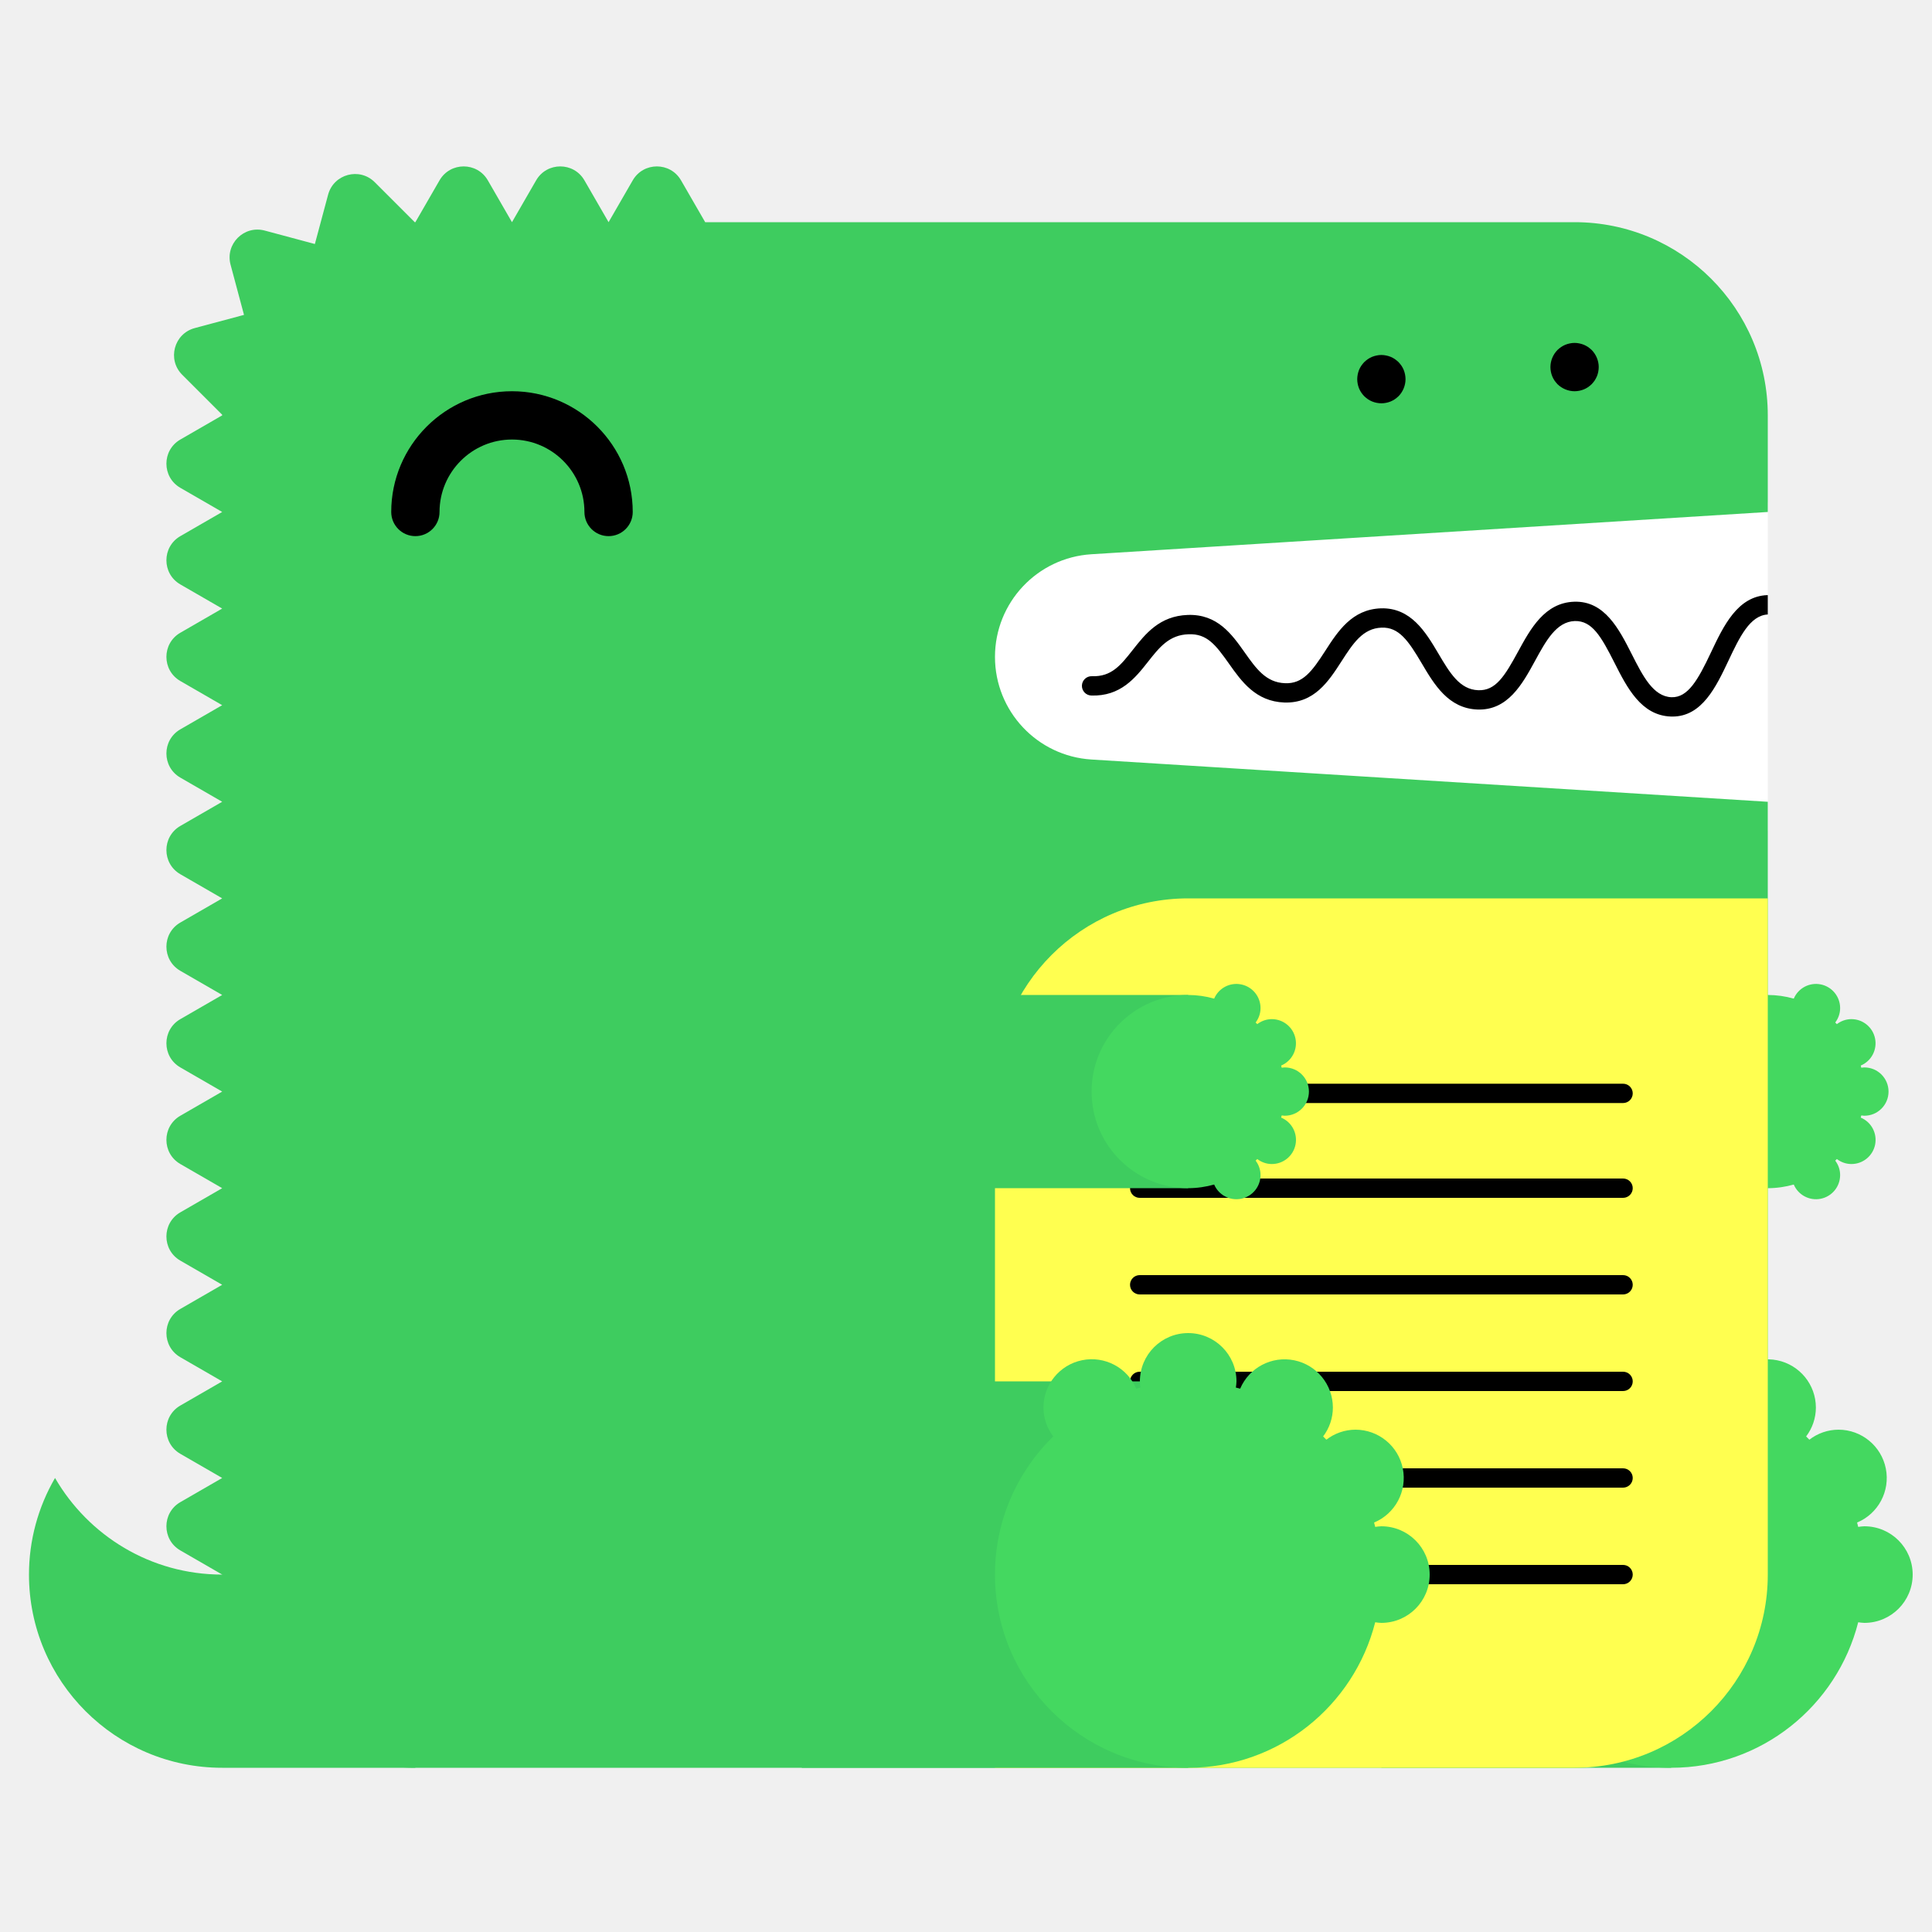
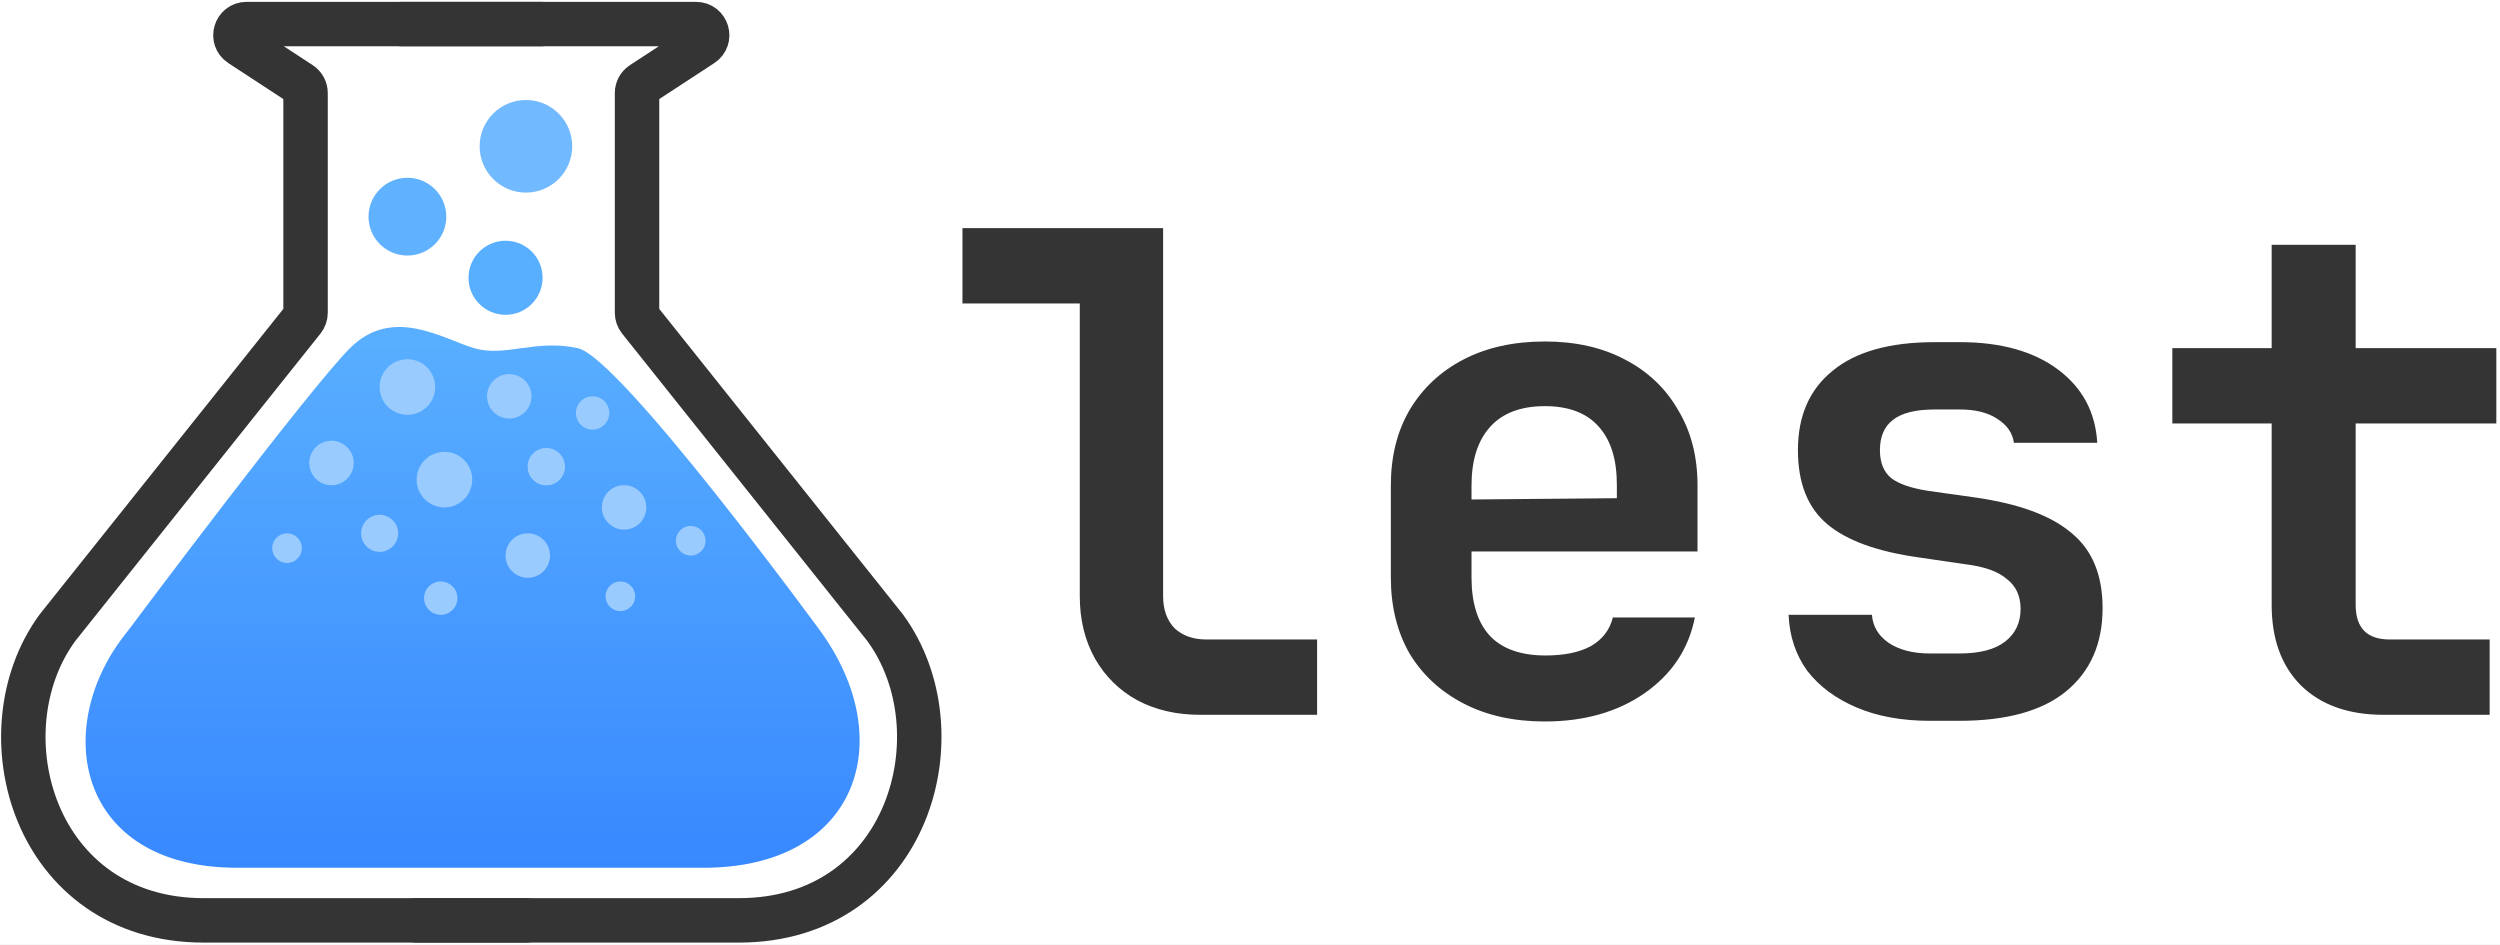
- <svg xmlns="http://www.w3.org/2000/svg" width="200" height="200" viewBox="0 0 200 200">
-   <g fill="none" fill-rule="evenodd">
-     <path fill="#FFF" d="M99 52h84v34H99z" />
-     <path d="M23 163c-7.398 0-13.843-4.027-17.303-10A19.886 19.886 0 0 0 3 163c0 11.046 8.954 20 20 20h20v-20H23z" fill="#3ECC5F" />
-     <path d="M112.98 57.376L183 53V43c0-11.046-8.954-20-20-20H73l-2.5-4.33c-1.112-1.925-3.889-1.925-5 0L63 23l-2.5-4.33c-1.111-1.925-3.889-1.925-5 0L53 23l-2.5-4.33c-1.111-1.925-3.889-1.925-5 0L43 23c-.022 0-.042.003-.065.003l-4.142-4.141c-1.57-1.571-4.252-.853-4.828 1.294l-1.369 5.104-5.192-1.392c-2.148-.575-4.111 1.389-3.535 3.536l1.39 5.193-5.102 1.367c-2.148.576-2.867 3.259-1.296 4.83l4.142 4.142c0 .021-.003.042-.003.064l-4.33 2.5c-1.925 1.111-1.925 3.889 0 5L23 53l-4.33 2.5c-1.925 1.111-1.925 3.889 0 5L23 63l-4.33 2.5c-1.925 1.111-1.925 3.889 0 5L23 73l-4.33 2.5c-1.925 1.111-1.925 3.889 0 5L23 83l-4.33 2.5c-1.925 1.111-1.925 3.889 0 5L23 93l-4.33 2.5c-1.925 1.111-1.925 3.889 0 5L23 103l-4.33 2.5c-1.925 1.111-1.925 3.889 0 5L23 113l-4.33 2.5c-1.925 1.111-1.925 3.889 0 5L23 123l-4.33 2.5c-1.925 1.111-1.925 3.889 0 5L23 133l-4.33 2.5c-1.925 1.111-1.925 3.889 0 5L23 143l-4.33 2.5c-1.925 1.111-1.925 3.889 0 5L23 153l-4.33 2.5c-1.925 1.111-1.925 3.889 0 5L23 163c0 11.046 8.954 20 20 20h120c11.046 0 20-8.954 20-20V83l-70.02-4.376A10.645 10.645 0 0 1 103 68c0-5.621 4.37-10.273 9.98-10.624" fill="#3ECC5F" />
-     <path fill="#3ECC5F" d="M143 183h30v-40h-30z" />
-     <path d="M193 158c-.219 0-.428.037-.639.064-.038-.15-.074-.301-.116-.451A5 5 0 0 0 190.32 148a4.96 4.96 0 0 0-3.016 1.036 26.531 26.531 0 0 0-.335-.336 4.955 4.955 0 0 0 1.011-2.987 5 5 0 0 0-9.599-1.959c-.148-.042-.297-.077-.445-.115.027-.211.064-.42.064-.639a5 5 0 0 0-5-5 5 5 0 0 0-5 5c0 .219.037.428.064.639-.148.038-.297.073-.445.115a4.998 4.998 0 0 0-9.599 1.959c0 1.125.384 2.151 1.011 2.987-3.717 3.632-6.031 8.693-6.031 14.3 0 11.046 8.954 20 20 20 9.339 0 17.16-6.41 19.361-15.064.211.027.42.064.639.064a5 5 0 0 0 5-5 5 5 0 0 0-5-5" fill="#44D860" />
-     <path fill="#3ECC5F" d="M153 123h30v-20h-30z" />
-     <path d="M193 115.5a2.5 2.5 0 1 0 0-5c-.109 0-.214.019-.319.032-.02-.075-.037-.15-.058-.225a2.501 2.501 0 0 0-.963-4.807c-.569 0-1.088.197-1.508.518a6.653 6.653 0 0 0-.168-.168c.314-.417.506-.931.506-1.494a2.5 2.5 0 0 0-4.8-.979A9.987 9.987 0 0 0 183 103c-5.522 0-10 4.478-10 10s4.478 10 10 10c.934 0 1.833-.138 2.69-.377a2.5 2.5 0 0 0 4.8-.979c0-.563-.192-1.077-.506-1.494.057-.055.113-.111.168-.168.42.321.939.518 1.508.518a2.5 2.5 0 0 0 .963-4.807c.021-.074.038-.15.058-.225.105.013.21.032.319.032" fill="#44D860" />
-     <path d="M63 55.5a2.5 2.5 0 0 1-2.5-2.5c0-4.136-3.364-7.5-7.5-7.5s-7.5 3.364-7.5 7.5a2.5 2.5 0 1 1-5 0c0-6.893 5.607-12.5 12.5-12.5S65.5 46.107 65.5 53a2.5 2.5 0 0 1-2.5 2.5" fill="#000" />
-     <path d="M103 183h60c11.046 0 20-8.954 20-20V93h-60c-11.046 0-20 8.954-20 20v70z" fill="#FFFF50" />
-     <path d="M168.02 124h-50.04a1 1 0 1 1 0-2h50.04a1 1 0 1 1 0 2m0 20h-50.04a1 1 0 1 1 0-2h50.04a1 1 0 1 1 0 2m0 20h-50.04a1 1 0 1 1 0-2h50.04a1 1 0 1 1 0 2m0-49.814h-50.04a1 1 0 1 1 0-2h50.04a1 1 0 1 1 0 2m0 19.814h-50.04a1 1 0 1 1 0-2h50.04a1 1 0 1 1 0 2m0 20h-50.04a1 1 0 1 1 0-2h50.04a1 1 0 1 1 0 2M183 61.611c-.012 0-.022-.006-.034-.005-3.09.105-4.552 3.196-5.842 5.923-1.346 2.85-2.387 4.703-4.093 4.647-1.889-.068-2.969-2.202-4.113-4.46-1.314-2.594-2.814-5.536-5.963-5.426-3.046.104-4.513 2.794-5.807 5.167-1.377 2.528-2.314 4.065-4.121 3.994-1.927-.07-2.951-1.805-4.136-3.813-1.321-2.236-2.848-4.75-5.936-4.664-2.994.103-4.465 2.385-5.763 4.4-1.373 2.13-2.335 3.428-4.165 3.351-1.973-.07-2.992-1.51-4.171-3.177-1.324-1.873-2.816-3.993-5.895-3.89-2.928.1-4.399 1.97-5.696 3.618-1.232 1.564-2.194 2.802-4.229 2.724a1 1 0 0 0-.072 2c3.017.101 4.545-1.8 5.872-3.487 1.177-1.496 2.193-2.787 4.193-2.855 1.926-.082 2.829 1.115 4.195 3.045 1.297 1.834 2.769 3.914 5.731 4.021 3.103.104 4.596-2.215 5.918-4.267 1.182-1.834 2.202-3.417 4.15-3.484 1.793-.067 2.769 1.35 4.145 3.681 1.297 2.197 2.766 4.686 5.787 4.796 3.125.108 4.634-2.62 5.949-5.035 1.139-2.088 2.214-4.06 4.119-4.126 1.793-.042 2.728 1.595 4.111 4.33 1.292 2.553 2.757 5.445 5.825 5.556l.169.003c3.064 0 4.518-3.075 5.805-5.794 1.139-2.41 2.217-4.68 4.067-4.773v-2z" fill="#000" />
-     <path fill="#3ECC5F" d="M83 183h40v-40H83z" />
-     <path d="M143 158c-.219 0-.428.037-.639.064-.038-.15-.074-.301-.116-.451A5 5 0 0 0 140.32 148a4.96 4.96 0 0 0-3.016 1.036 26.531 26.531 0 0 0-.335-.336 4.955 4.955 0 0 0 1.011-2.987 5 5 0 0 0-9.599-1.959c-.148-.042-.297-.077-.445-.115.027-.211.064-.42.064-.639a5 5 0 0 0-5-5 5 5 0 0 0-5 5c0 .219.037.428.064.639-.148.038-.297.073-.445.115a4.998 4.998 0 0 0-9.599 1.959c0 1.125.384 2.151 1.011 2.987-3.717 3.632-6.031 8.693-6.031 14.3 0 11.046 8.954 20 20 20 9.339 0 17.16-6.41 19.361-15.064.211.027.42.064.639.064a5 5 0 0 0 5-5 5 5 0 0 0-5-5" fill="#44D860" />
-     <path fill="#3ECC5F" d="M83 123h40v-20H83z" />
-     <path d="M133 115.5a2.5 2.5 0 1 0 0-5c-.109 0-.214.019-.319.032-.02-.075-.037-.15-.058-.225a2.501 2.501 0 0 0-.963-4.807c-.569 0-1.088.197-1.508.518a6.653 6.653 0 0 0-.168-.168c.314-.417.506-.931.506-1.494a2.5 2.5 0 0 0-4.8-.979A9.987 9.987 0 0 0 123 103c-5.522 0-10 4.478-10 10s4.478 10 10 10c.934 0 1.833-.138 2.69-.377a2.5 2.5 0 0 0 4.8-.979c0-.563-.192-1.077-.506-1.494.057-.055.113-.111.168-.168.42.321.939.518 1.508.518a2.5 2.5 0 0 0 .963-4.807c.021-.074.038-.15.058-.225.105.013.21.032.319.032" fill="#44D860" />
-     <path d="M143 41.75c-.16 0-.33-.02-.49-.05a2.52 2.52 0 0 1-.47-.14c-.15-.06-.29-.14-.431-.23-.13-.09-.259-.2-.38-.31-.109-.12-.219-.24-.309-.38s-.17-.28-.231-.43a2.619 2.619 0 0 1-.189-.96c0-.16.02-.33.05-.49.03-.16.08-.31.139-.47.061-.15.141-.29.231-.43.09-.13.2-.26.309-.38.121-.11.25-.22.38-.31.141-.09.281-.17.431-.23.149-.06.31-.11.47-.14.32-.07.65-.07.98 0 .159.03.32.08.47.14.149.06.29.14.43.23.13.09.259.2.38.31.11.12.22.25.31.38.09.14.17.28.23.43.06.16.11.31.14.47.029.16.05.33.05.49 0 .66-.271 1.31-.73 1.77-.121.11-.25.22-.38.31-.14.09-.281.17-.43.23a2.565 2.565 0 0 1-.96.19m20-1.25c-.66 0-1.3-.27-1.771-.73a3.802 3.802 0 0 1-.309-.38c-.09-.14-.17-.28-.231-.43a2.619 2.619 0 0 1-.189-.96c0-.66.27-1.3.729-1.77.121-.11.25-.22.38-.31.141-.09.281-.17.431-.23.149-.06.31-.11.47-.14.32-.07.66-.07.98 0 .159.03.32.08.47.14.149.06.29.14.43.23.13.09.259.2.38.31.459.47.73 1.11.73 1.77 0 .16-.021.33-.05.49-.03.16-.08.32-.14.47-.07.15-.14.29-.23.43-.09.13-.2.26-.31.38-.121.11-.25.22-.38.31-.14.09-.281.17-.43.23a2.565 2.565 0 0 1-.96.19" fill="#000" />
+ <svg xmlns="http://www.w3.org/2000/svg" width="675" height="255" viewBox="0 0 675 255" fill="none">
+   <g clip-path="url(#clip0_4_91)">
+     <rect width="675" height="255" fill="white" />
+     <path d="M64.016 234.295H189.984C231.498 234.295 242.999 200.003 221.47 170.334L221.466 170.33C221.401 170.24 167.493 96.499 156 94C144.5 91.5 136.5 96.5 128 94C119.5 91.5 106 82.5 94.5 94C83.103 105.397 35.399 169.172 34.545 170.314C34.519 170.35 34.519 170.347 34.491 170.382C13.509 196.052 20.529 234.295 64.016 234.295Z" fill="url(#paint0_linear_4_91)" />
+     <path d="M142 248.5H55C9 248.5 -5 197.5 15.5 169.5L81.845 86.321C82.269 85.789 82.5 85.13 82.5 84.45V25.123C82.5 24.11 81.989 23.166 81.142 22.612L64.928 12.011C62.432 10.379 63.588 6.5 66.57 6.5H146" stroke="#343434" stroke-width="12" stroke-linecap="round" />
+     <path d="M112.5 248.5H199.5C245.5 248.5 259.5 197.5 239 169.5L172.655 86.321C172.231 85.789 172 85.13 172 84.45V25.123C172 24.11 172.511 23.166 173.358 22.612L189.572 12.011C192.068 10.379 190.912 6.5 187.93 6.5H108.5" stroke="#343434" stroke-width="12" stroke-linecap="round" />
+     <circle cx="136.5" cy="75" r="10" fill="#58AEFF" />
+     <circle cx="110" cy="58.5" r="10.5" fill="#60B2FF" />
+     <circle cx="142" cy="39.5" r="12.5" fill="#72BAFF" />
+     <circle cx="110" cy="104.5" r="7.5" transform="rotate(180 110 104.5)" fill="#9ACBFF" />
+     <circle cx="120" cy="129.5" r="7.5" transform="rotate(180 120 129.5)" fill="#9ACBFF" />
+     <path d="M73.5 148C73.5 145.791 75.291 144 77.5 144C79.709 144 81.5 145.791 81.5 148C81.5 150.209 79.709 152 77.5 152C75.291 152 73.5 150.209 73.5 148Z" fill="#9ACBFF" />
+     <path d="M182.5 146C182.5 143.791 184.291 142 186.5 142C188.709 142 190.5 143.791 190.5 146C190.5 148.209 188.709 150 186.5 150C184.291 150 182.5 148.209 182.5 146Z" fill="#9ACBFF" />
+     <path d="M163.5 161C163.5 158.791 165.291 157 167.5 157C169.709 157 171.5 158.791 171.5 161C171.5 163.209 169.709 165 167.5 165C165.291 165 163.5 163.209 163.5 161Z" fill="#9ACBFF" />
+     <circle cx="147.5" cy="126" r="5" transform="rotate(180 147.5 126)" fill="#9ACBFF" />
+     <circle cx="147.5" cy="126" r="5" transform="rotate(180 147.5 126)" fill="#9ACBFF" />
+     <circle cx="102.5" cy="144" r="5" transform="rotate(180 102.5 144)" fill="#9ACBFF" />
+     <path d="M155.5 111.5C155.5 109.015 157.515 107 160 107C162.485 107 164.5 109.015 164.5 111.5C164.5 113.985 162.485 116 160 116C157.515 116 155.5 113.985 155.5 111.5Z" fill="#9ACBFF" />
+     <path d="M114.5 161.5C114.5 159.015 116.515 157 119 157C121.485 157 123.5 159.015 123.5 161.5C123.5 163.985 121.485 166 119 166C116.515 166 114.5 163.985 114.5 161.5Z" fill="#9ACBFF" />
+     <path d="M131.5 107C131.5 103.686 134.186 101 137.5 101C140.814 101 143.5 103.686 143.5 107C143.5 110.314 140.814 113 137.5 113C134.186 113 131.5 110.314 131.5 107Z" fill="#9ACBFF" />
+     <path d="M136.5 150C136.5 146.686 139.186 144 142.5 144C145.814 144 148.5 146.686 148.5 150C148.5 153.314 145.814 156 142.5 156C139.186 156 136.5 153.314 136.5 150Z" fill="#9ACBFF" />
+     <path d="M162.5 137C162.5 133.686 165.186 131 168.5 131C171.814 131 174.5 133.686 174.5 137C174.5 140.314 171.814 143 168.5 143C165.186 143 162.5 140.314 162.5 137Z" fill="#9ACBFF" />
+     <path d="M83.5 125C83.5 121.686 86.186 119 89.5 119C92.814 119 95.5 121.686 95.5 125C95.5 128.314 92.814 131 89.5 131C86.186 131 83.5 128.314 83.5 125Z" fill="#9ACBFF" />
+     <path d="M324.12 193C317.64 193 311.94 191.68 307.02 189.04C302.22 186.4 298.44 182.68 295.68 177.88C292.92 172.96 291.54 167.32 291.54 160.96V81.94H259.86V61.6H314.04V160.96C314.04 164.56 315.06 167.44 317.1 169.6C319.26 171.64 322.14 172.66 325.74 172.66H355.62V193H324.12ZM417.11 194.8C408.71 194.8 401.39 193.18 395.15 189.94C388.91 186.7 384.05 182.2 380.57 176.44C377.21 170.56 375.53 163.72 375.53 155.92V131.08C375.53 123.28 377.21 116.5 380.57 110.74C384.05 104.86 388.91 100.3 395.15 97.06C401.39 93.82 408.71 92.2 417.11 92.2C425.39 92.2 432.59 93.82 438.71 97.06C444.95 100.3 449.75 104.86 453.11 110.74C456.59 116.5 458.33 123.28 458.33 131.08V148.9H397.31V155.92C397.31 162.88 398.99 168.16 402.35 171.76C405.71 175.24 410.69 176.98 417.29 176.98C422.33 176.98 426.41 176.14 429.53 174.46C432.65 172.66 434.63 170.08 435.47 166.72H457.61C455.93 175.24 451.37 182.08 443.93 187.24C436.61 192.28 427.67 194.8 417.11 194.8ZM436.55 136.3V130.9C436.55 124.06 434.93 118.84 431.69 115.24C428.45 111.52 423.59 109.66 417.11 109.66C410.63 109.66 405.71 111.52 402.35 115.24C398.99 118.96 397.31 124.24 397.31 131.08V134.86L438.17 134.5L436.55 136.3ZM521.079 194.62C513.519 194.62 506.919 193.42 501.279 191.02C495.639 188.62 491.199 185.32 487.959 181.12C484.839 176.8 483.159 171.76 482.919 166H505.419C505.659 169.12 507.159 171.64 509.919 173.56C512.799 175.48 516.519 176.44 521.079 176.44H528.999C534.519 176.44 538.659 175.36 541.419 173.2C544.179 171.04 545.559 168.1 545.559 164.38C545.559 160.9 544.299 158.2 541.779 156.28C539.379 154.24 535.599 152.92 530.439 152.32L518.199 150.52C506.919 148.96 498.639 145.96 493.359 141.52C488.079 137.08 485.439 130.42 485.439 121.54C485.439 112.3 488.559 105.16 494.799 100.12C501.039 94.96 510.219 92.38 522.339 92.38H529.179C540.219 92.38 549.039 94.84 555.639 99.76C562.239 104.68 565.779 111.28 566.259 119.56H543.759C543.399 116.92 541.899 114.76 539.259 113.08C536.739 111.4 533.379 110.56 529.179 110.56H522.339C517.179 110.56 513.399 111.52 510.999 113.44C508.719 115.24 507.579 117.94 507.579 121.54C507.579 124.9 508.599 127.42 510.639 129.1C512.679 130.66 515.979 131.8 520.539 132.52L533.319 134.32C545.079 136 553.719 139.18 559.239 143.86C564.879 148.42 567.699 155.2 567.699 164.2C567.699 173.8 564.399 181.3 557.799 186.7C551.319 191.98 541.719 194.62 528.999 194.62H521.079ZM643.589 193C634.109 193 626.669 190.36 621.269 185.08C615.989 179.8 613.349 172.54 613.349 163.3V114.34H586.529V94H613.349V66.1H636.029V94H674.009V114.34H636.029V163.3C636.029 169.54 639.089 172.66 645.209 172.66H672.209V193H643.589Z" fill="#343434" />
  </g>
+   <defs>
+     <linearGradient id="paint0_linear_4_91" x1="127.606" y1="88.287" x2="127.606" y2="234.295" gradientUnits="userSpaceOnUse">
+       <stop stop-color="#59AFFF" />
+       <stop offset="1" stop-color="#3888FF" />
+     </linearGradient>
+     <clipPath id="clip0_4_91">
+       <rect width="675" height="255" fill="white" />
+     </clipPath>
+   </defs>
</svg>
